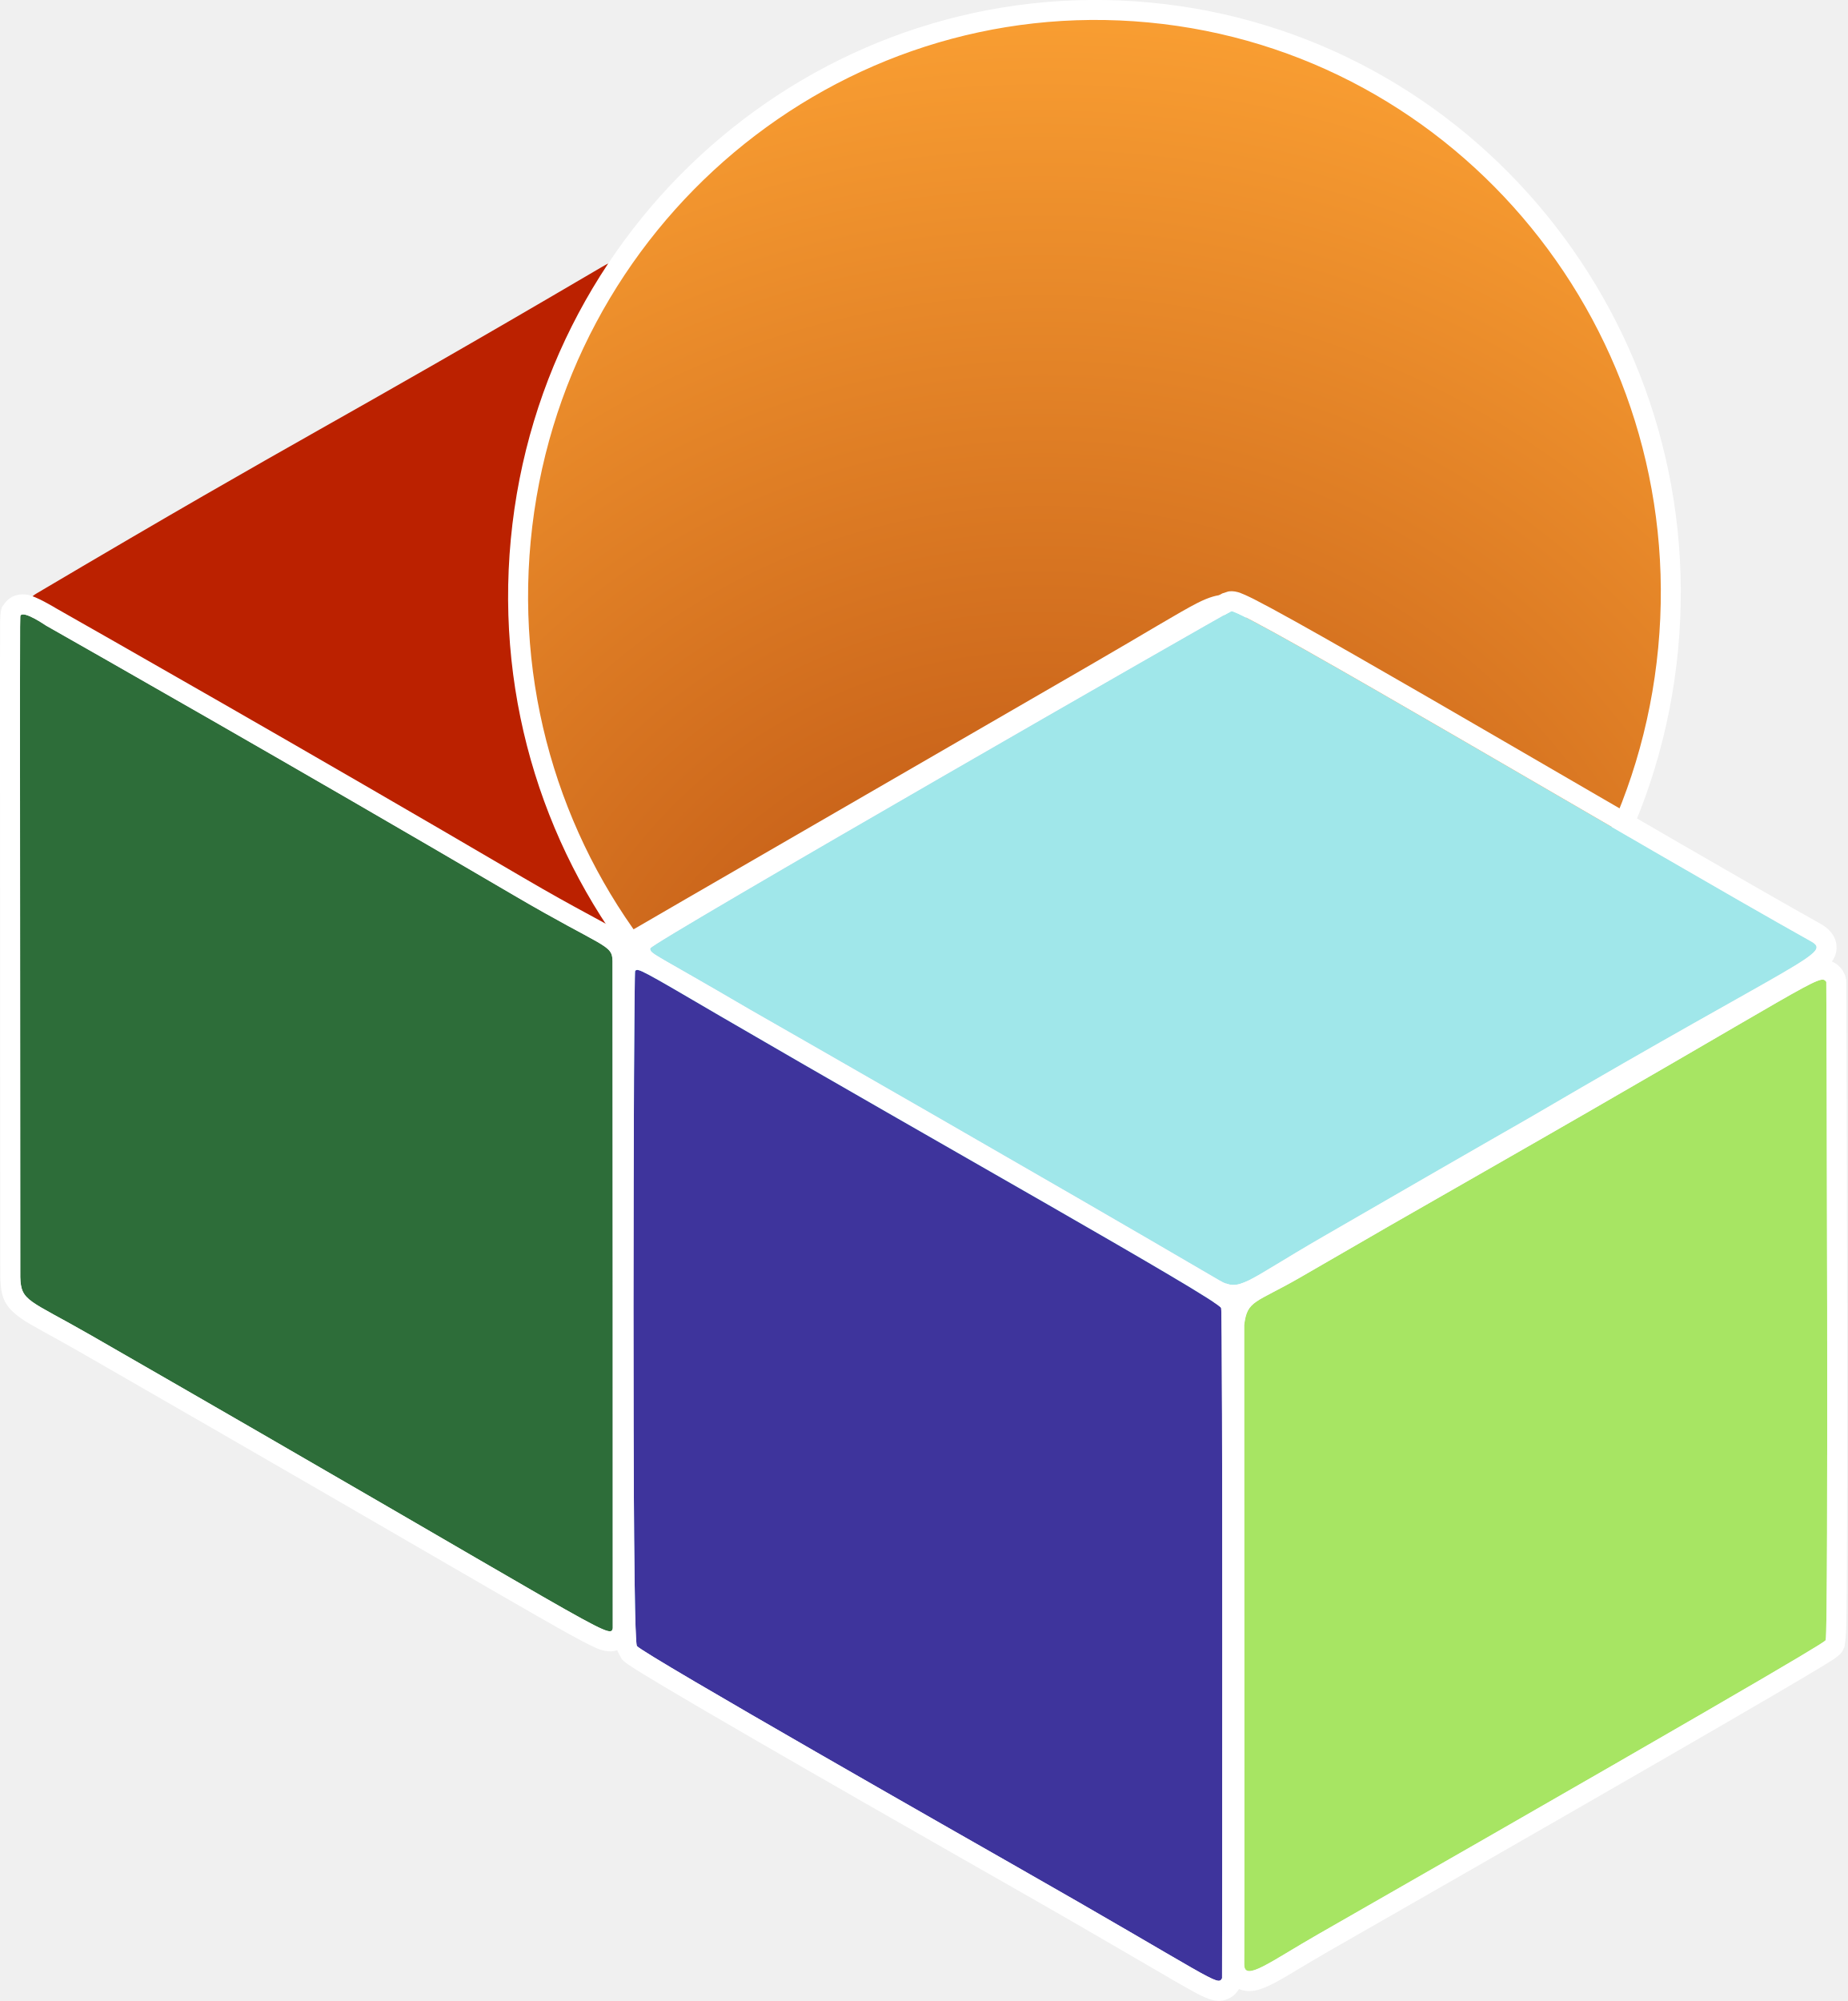
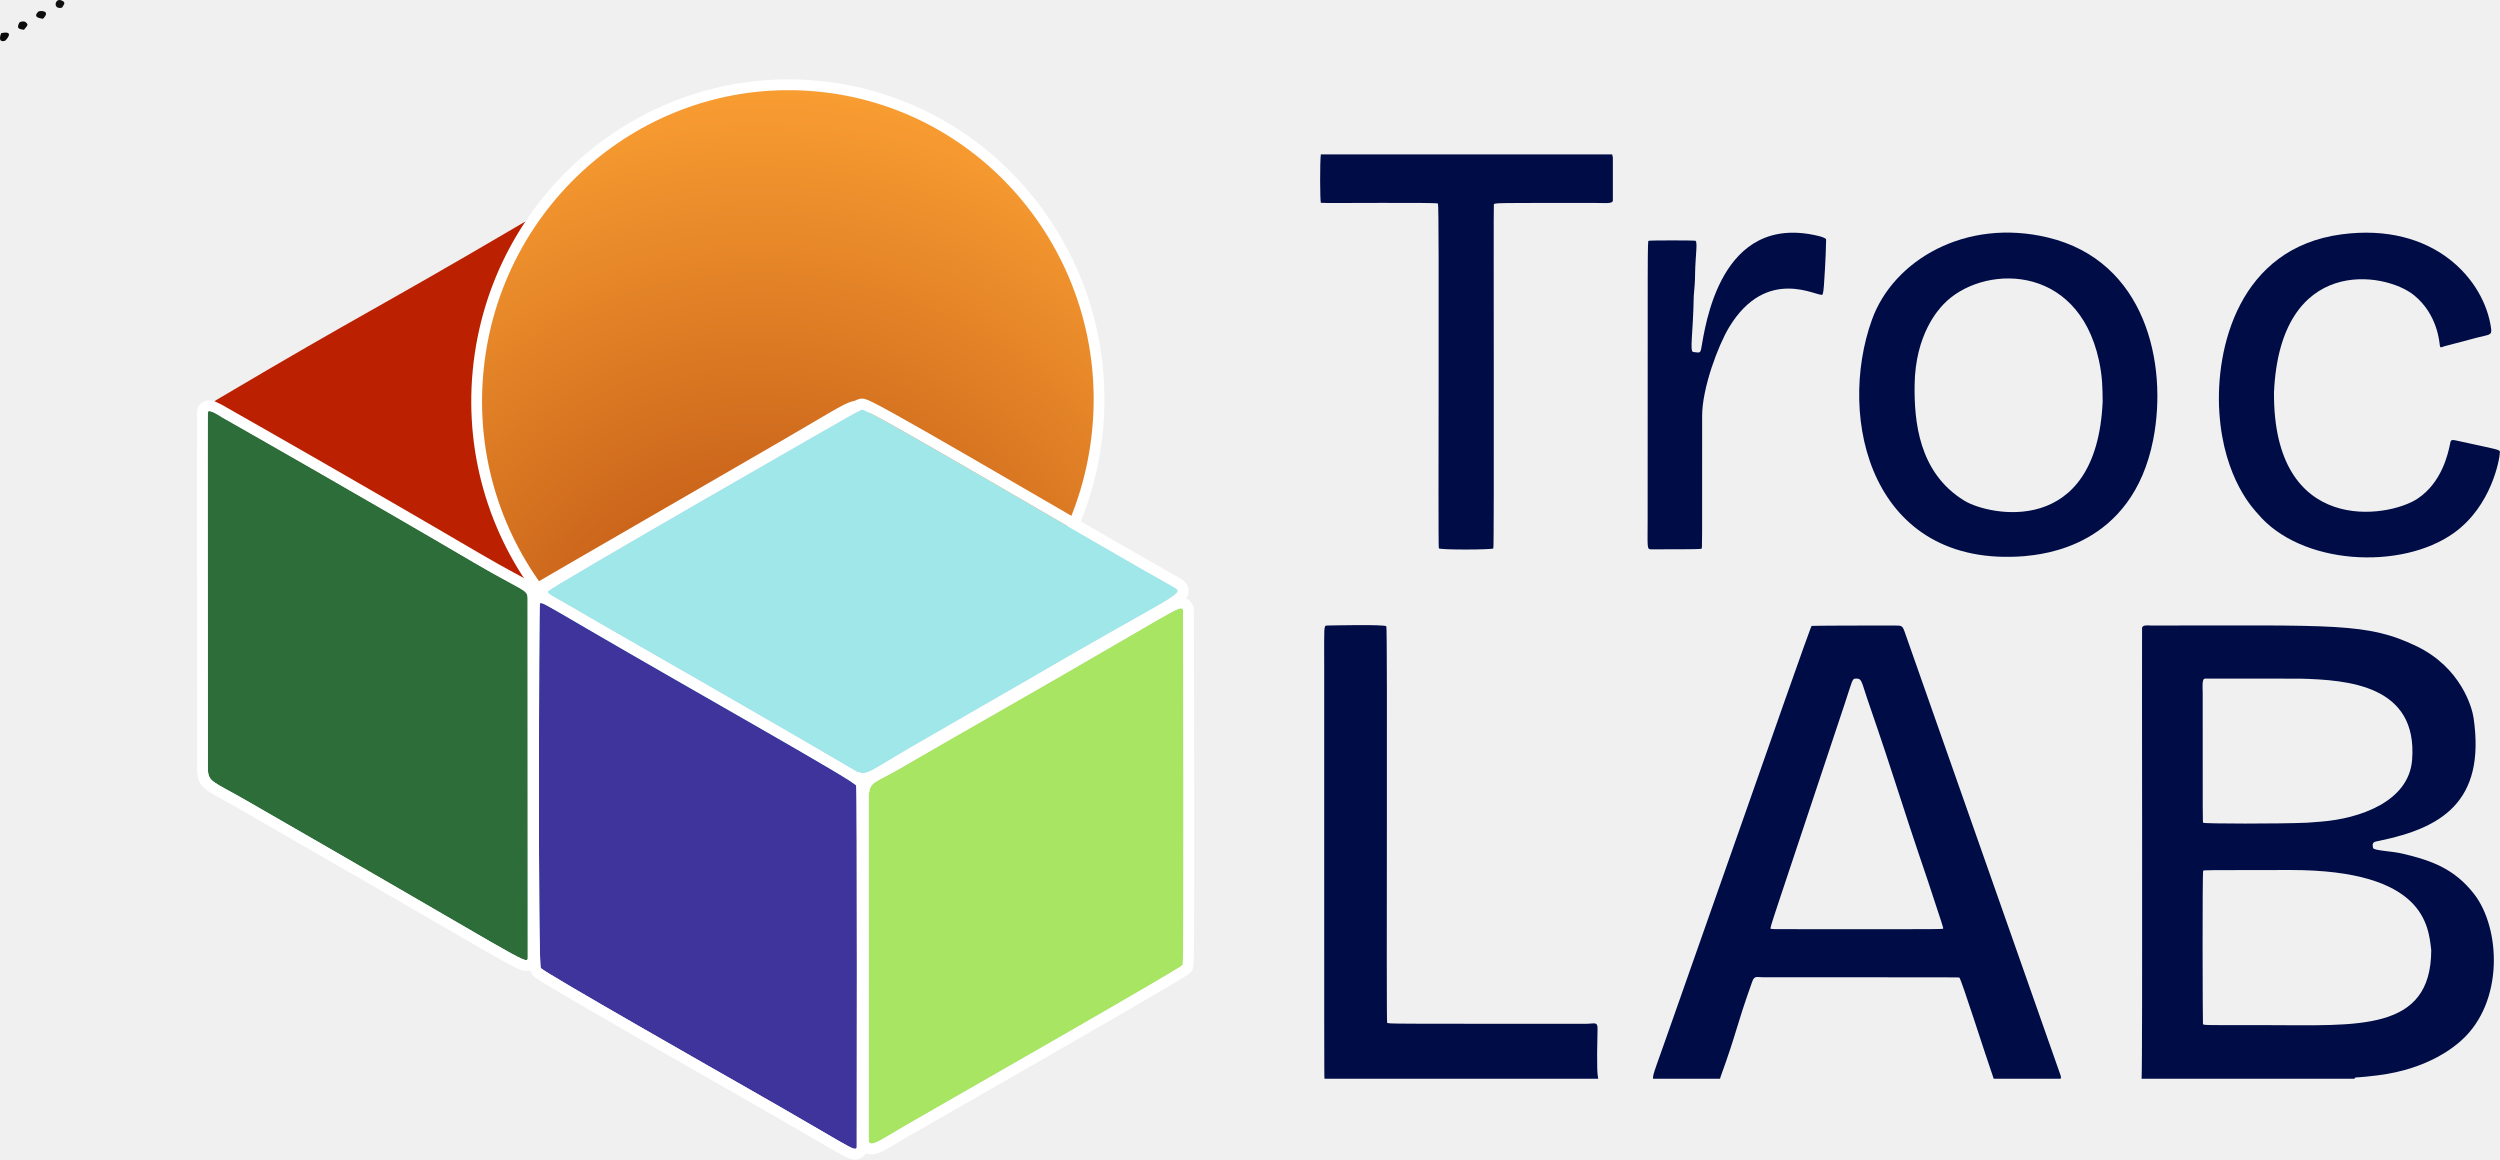
- <svg xmlns="http://www.w3.org/2000/svg" width="100%" height="100%" viewBox="0 0 3469 3757" version="1.1" xml:space="preserve" style="fill-rule:evenodd;clip-rule:evenodd;stroke-linecap:round;stroke-linejoin:round;stroke-miterlimit:1.5;">
-   <path d="M1614.152,745.175c52.16,29.729 648.098,369.392 649.388,376.168c2.191,11.504 -4.596,9.528 -226.53,140.715c-66.263,39.169 -67.373,37.014 -832.804,481.895c-3.937,2.288 -42.132,24.488 -54.002,17.977c-86.359,-47.366 -81.388,-54.949 -1066.525,-615.12c-22.269,-12.662 -37.403,-19.357 -15.104,-32.546c528.279,-312.454 533.234,-302.804 1062.802,-613.762c39.464,-23.173 42.957,-8.578 141.98,48.298c91.818,52.737 91.314,51.98 182.899,104.698c145.812,83.933 145.204,84.45 157.898,91.677Z" style="fill:#bb2100;" />
-   <path d="M977.801,1014.258c56.968,-602.995 585.911,-1046.948 1180.453,-990.779c594.542,56.169 1030.984,591.327 974.016,1194.322c-56.968,602.995 -585.911,1046.948 -1180.453,990.779c-594.542,-56.169 -1030.984,-591.327 -974.016,-1194.322Z" style="fill:url(#_Radial1);stroke:#fff;stroke-width:37.5px;" />
-   <path d="M1767.581,2738.672c-45.219,26.606 -556.742,327.569 -568.721,326.582c-10.032,-0.826 -8.007,-7.481 -8.829,-748.562c-0.581,-523.567 -0.495,-526.385 10.19,-534.874c1.224,-0.973 1.285,-0.898 866.64,-501.28c184.502,-106.686 234.883,-143.976 235.324,-118.056c6.133,360.43 1.053,1136.678 0.406,1235.517c-0.281,42.947 -13.742,39.146 -93.332,85.001c-35.376,20.381 -397.56,229.048 -441.678,255.672Z" style="fill:#69c3dc;" />
-   <path d="M1786.597,2770.993c-40.814,24.014 -460.43,270.867 -552.699,319.281c-13.888,7.287 -23.21,10.8 -26.181,11.478l-11.935,0.875c-8.352,-0.688 -15.405,-3.189 -22.23,-8.535c-4.828,-3.782 -12.873,-10.206 -16.292,-29.229c-4.686,-26.071 -4.065,-149.992 -4.729,-748.13c-0.409,-369.171 -0.329,-481.312 3.351,-518.305c2.304,-23.163 7.864,-31.487 11.775,-36.666c2.857,-3.784 5.789,-6.566 9.235,-9.304c1.231,-0.978 1.089,-1.253 871.196,-504.383c104.22,-60.264 166.042,-98.529 200.321,-115.985c22.819,-11.62 38.513,-15.166 47.457,-15.02c15.478,0.253 25.802,6.605 33.137,15.206c5.791,6.79 10.449,16.251 10.676,29.569c6.137,360.688 1.058,1137.491 0.41,1236.401c-0.138,21.018 -3.536,34.91 -9.875,46.448c-6.524,11.873 -16.495,22.062 -34.201,32.917c-14.251,8.737 -35.775,19.297 -68.034,37.883c-35.323,20.351 -396.971,228.701 -441.202,255.393l-0.18,0.106Zm-19.016,-32.321c44.118,-26.624 406.302,-235.29 441.678,-255.672c79.59,-45.854 93.051,-42.053 93.332,-85.001c0.647,-98.839 5.727,-875.087 -0.406,-1235.517c-0.441,-25.92 -50.822,11.369 -235.324,118.056c-865.355,500.382 -865.416,500.307 -866.64,501.28c-10.684,8.489 -10.77,11.307 -10.19,534.874c0.822,741.081 -1.203,747.735 8.829,748.562c11.979,0.987 523.501,-299.976 568.721,-326.582Z" style="fill:#fff;" />
-   <path d="M38.066,2398c-0.69,-1239.742 -0.96,-1240.041 0.435,-1242.33c6.065,-9.949 47.202,18.47 47.928,18.883c70.445,39.989 466.7,264.93 877.212,505.713c171.079,100.345 185.977,92.274 186.526,124.151c0.097,5.619 0.733,1251.202 0.441,1252.699c-4.514,23.127 -19.497,1.741 -979.125,-549.61c-117.822,-67.694 -131.98,-63.453 -133.417,-109.506Z" style="fill:#2d6d39;" />
-   <path d="M105.724,1142.386c72.586,41.205 467.657,265.502 876.89,505.534c103.98,60.989 150.941,82.556 172.045,96.934c13.431,9.151 20.583,17.58 25.21,26.025c5.105,9.317 7.559,19.29 7.793,32.893c0.097,5.655 0.046,1259.022 -0.248,1260.528c-2.871,14.706 -10.271,24.308 -20.413,30.267c-7.016,4.122 -18.537,9.26 -38.803,3.059c-37.131,-11.362 -201.944,-113.22 -975.396,-557.604c-60.614,-34.826 -94.467,-51.316 -113.448,-64.855c-30.248,-21.576 -37.591,-38.239 -38.77,-75.997c-0.012,-0.383 -0.018,-0.766 -0.018,-1.149c-0.553,-992.271 -0.831,-1190.916 -0.208,-1231.856c0.431,-28.269 5.352,-28.748 6.123,-30.013c7.97,-13.075 22.774,-23.008 45.213,-19.403c15.457,2.483 49.196,22.703 54.031,25.636Zm-67.658,1255.614c1.437,46.052 15.596,41.812 133.417,109.506c959.628,551.351 974.611,572.737 979.125,549.61c0.292,-1.497 -0.344,-1247.079 -0.441,-1252.699c-0.549,-31.876 -15.447,-23.806 -186.526,-124.151c-410.513,-240.783 -806.768,-465.724 -877.212,-505.713c-0.726,-0.412 -41.863,-28.832 -47.928,-18.883c-1.395,2.289 -1.126,2.587 -0.435,1242.33Z" style="fill:#fff;" />
-   <path d="M2336.145,2487.814c5.91,-47.471 20.251,-40.152 107.937,-90.916c166.513,-96.398 165.784,-95.976 333.135,-191.613c634.269,-362.468 640.143,-378.531 652.004,-361.687c0.334,0.474 4.367,1221.357 -1.118,1235.704c-0.982,2.569 1.202,6.454 -953.074,552.431c-89.608,51.268 -138.922,90.104 -138.797,56.608c0.479,-128.554 0.136,-444.379 -0.086,-1200.526Z" style="fill:#a7e563;" />
-   <path d="M2298.932,2483.181c4.776,-38.357 14.651,-53.66 39.351,-70.547c15.728,-10.753 41.896,-22.071 87.011,-48.189c166.604,-96.45 165.875,-96.029 333.316,-191.717c514.304,-293.911 621.644,-361.939 649.896,-369.122c14.588,-3.709 24.074,-1.329 31.195,1.655c8.118,3.402 14.518,8.708 20.18,16.747l4.749,9.245l1.836,7.984c0.034,0.29 0.22,1.666 0.26,4.12c0.037,2.248 0.106,14.315 0.192,34.408c0.763,178.561 3.082,999.065 -0.063,1170.8c-0.492,26.852 -3.031,42.312 -3.727,44.13l-3.602,7.164c-0.959,1.499 -2.761,6.453 -18.897,16.924c-30.539,19.819 -182.091,109.877 -946.98,547.498c-44.519,25.471 -79.255,47.872 -103.065,60.145c-14.689,7.572 -26.743,11.81 -35.544,13.193c-18.352,2.884 -31.477,-2.702 -40.745,-11.102c-8.261,-7.488 -15.636,-19.234 -15.565,-38.317c0.479,-128.537 0.136,-444.323 -0.086,-1200.376c-0,-1.553 0.096,-3.104 0.287,-4.644Zm37.213,4.633c0.222,756.147 0.565,1071.973 0.086,1200.526c-0.125,33.496 49.19,-5.34 138.797,-56.608c954.277,-545.977 952.092,-549.861 953.074,-552.431c5.486,-14.347 1.453,-1235.229 1.118,-1235.704c-11.861,-16.844 -17.735,-0.781 -652.004,361.687c-167.35,95.636 -166.622,95.215 -333.135,191.613c-87.687,50.764 -102.027,43.444 -107.937,90.916Z" style="fill:#fff;" />
-   <path d="M1408.924,1895.582c-182.723,-107.1 -187.966,-104.622 -187.581,-114.83c0.358,-9.505 1086.322,-632.453 1090.821,-633.169c21.814,-3.47 783.506,449.342 1087.803,619.541c40.908,22.881 -11.5,29.133 -520.798,327.41c-31.396,18.388 -31.216,17.249 -394.113,226.984c-150.883,87.202 -156.749,104.709 -195.512,82.025c-326.808,-191.252 -810.019,-467.587 -880.62,-507.961Z" style="fill:#a0e7ea;" />
-   <path d="M1389.962,1927.934c-130.292,-76.369 -171.887,-98.231 -185.049,-107.929c-12.17,-8.967 -15.889,-16.542 -18.157,-22.426c-2.268,-5.882 -3.139,-11.512 -2.885,-18.24l2.581,-12.354l8.834,-13.342c2.439,-2.416 15.136,-11.521 36.991,-24.896c158.777,-97.173 888.25,-516.11 1035.513,-599.394c15.724,-8.892 25.251,-14.164 27.311,-15.187l11.173,-3.618c3.625,-0.577 9.873,-1.109 18.337,1.298c5.135,1.461 16.207,6.124 32.119,14.231c142.204,72.444 787.35,454.957 1061.543,608.318c19.088,10.676 27.206,24.336 29.414,35.924c2.284,11.987 1.462,30.163 -21.61,49.799c-33.824,28.786 -167.589,95.721 -527.956,306.775c-31.411,18.396 -31.23,17.258 -394.3,227.093c-76.574,44.256 -116.4,70.742 -141.95,83.37c-19.765,9.769 -34.352,12.986 -47.478,12.694c-14.13,-0.315 -27.407,-4.555 -43.789,-14.142c-326.687,-191.181 -809.721,-467.414 -880.295,-507.774l-0.347,-0.201Zm18.963,-32.352c70.6,40.374 553.812,316.71 880.62,507.961c38.763,22.684 44.629,5.178 195.512,-82.025c362.898,-209.736 362.717,-208.597 394.113,-226.984c509.298,-298.278 561.706,-304.53 520.798,-327.41c-304.297,-170.199 -1065.99,-623.011 -1087.803,-619.541c-4.499,0.716 -1090.462,623.664 -1090.821,633.169c-0.385,10.208 4.858,7.73 187.581,114.83Z" style="fill:#fff;" />
-   <path d="M1353.526,1908.332c394.68,230.067 931.117,530.241 939.364,547.397c3.39,7.053 1.893,1258.333 1.768,1258.583c-8.106,16.137 -15.111,1.364 -394.962,-214.795c-56.595,-32.206 -690.218,-392.777 -703.772,-408.959c-10.127,-12.09 -6.16,-1264.716 -3.318,-1267.581c5.581,-5.626 8.435,-3.856 160.921,85.356Z" style="fill:#3e349c;" />
-   <path d="M1372.436,1875.948c315.915,184.153 722.589,413.198 876.85,506.238c32.932,19.862 54.988,34.071 63.435,40.775c8.796,6.982 12.5,13.468 13.967,16.521l3.555,12.529c0.301,2.667 0.711,14.356 0.945,33.581c2.075,170.823 1.315,1010.928 1.042,1193.664c-0.031,20.396 -0.055,32.639 -0.069,34.902l-3.993,16.984c-5.316,10.583 -12.302,17.131 -20.976,21.239c-7.252,3.435 -17.115,6.326 -32.315,2.278c-6.248,-1.663 -15.924,-5.582 -31.037,-13.665c-40.329,-21.571 -134.245,-78.887 -362.691,-208.887c-45.32,-25.79 -460.297,-261.941 -631.422,-363.662c-35.341,-21.008 -60.581,-36.511 -70.709,-43.565c-6.667,-4.643 -10.366,-8.482 -11.841,-10.244l-7.552,-14.308c-1.035,-3.588 -2.77,-17.456 -3.579,-40.022c-6.257,-174.589 -4.172,-1017.057 -1.807,-1201.948c0.287,-22.477 0.7,-36.069 0.983,-38.792l4.25,-14.152l6.513,-8.848c4.665,-4.703 9.538,-7.969 15.489,-10.225c6.454,-2.446 15.622,-5.22 31.628,0.233c12.888,4.391 48.051,24.267 159.337,89.374Zm-18.91,32.383c-152.486,-89.211 -155.34,-90.982 -160.921,-85.356c-2.843,2.865 -6.809,1255.491 3.318,1267.581c13.555,16.182 647.177,376.753 703.772,408.959c379.851,216.159 386.857,230.932 394.962,214.795c0.125,-0.25 1.623,-1251.529 -1.768,-1258.583c-8.246,-17.156 -544.684,-317.33 -939.364,-547.397Z" style="fill:#fff;" />
+ <svg xmlns="http://www.w3.org/2000/svg" width="100%" height="100%" viewBox="0 0 8694 4033" version="1.1" xml:space="preserve" style="fill-rule:evenodd;clip-rule:evenodd;stroke-linecap:round;stroke-linejoin:round;stroke-miterlimit:1.5;">
+   <path d="M2298.952,1021.302c52.16,29.729 648.098,369.392 649.388,376.168c2.191,11.504 -4.596,9.528 -226.53,140.715c-66.263,39.169 -67.373,37.014 -832.804,481.895c-3.937,2.288 -42.132,24.488 -54.002,17.977c-86.359,-47.366 -81.388,-54.949 -1066.525,-615.12c-22.269,-12.662 -37.403,-19.357 -15.104,-32.546c528.279,-312.454 533.234,-302.804 1062.802,-613.762c39.464,-23.173 42.957,-8.578 141.98,48.298c91.818,52.737 91.314,51.98 182.899,104.698c145.812,83.933 145.204,84.45 157.898,91.677Z" style="fill:#bb2100;" />
+   <path d="M1662.601,1290.385c56.968,-602.995 585.911,-1046.948 1180.453,-990.779c594.542,56.169 1030.984,591.327 974.016,1194.322c-56.968,602.995 -585.911,1046.948 -1180.453,990.779c-594.542,-56.169 -1030.984,-591.327 -974.016,-1194.322Z" style="fill:url(#_Radial1);stroke:#fff;stroke-width:37.5px;" />
+   <g>
+     <path d="M83.365,103.541c-19.436,-2.375 -25.7,-5.722 -16.646,-23.695c2.867,-5.691 16.7,-7.181 21.715,-3.272c13.397,10.443 5.142,13.048 -5.069,26.967Z" style="fill:#0b0b0b;" />
+     <path d="M4.196,115.284c50.351,-10.737 15.288,25.942 13.341,26.505c-28.047,8.103 -14.269,-24.32 -13.341,-26.505Z" style="fill:#0a0a0a;" />
+     <path d="M149.397,65.33c-22.179,-3.083 -31.817,-9.342 -16.242,-24.773c4.512,-4.47 45.928,-5.061 16.242,24.773Z" style="fill:#0e0e0e;" />
+     <path d="M215.688,26.617c-33.058,8.114 -25.207,-34.556 -2.335,-25.293c15.366,6.223 11.628,11.457 2.335,25.293Z" style="fill:#101010;" />
+   </g>
+   <path d="M2452.381,3014.799c-45.219,26.606 -556.742,327.569 -568.721,326.582c-10.032,-0.826 -8.007,-7.481 -8.829,-748.562c-0.581,-523.567 -0.495,-526.385 10.19,-534.874c1.224,-0.973 1.285,-0.898 866.64,-501.28c184.502,-106.686 234.883,-143.976 235.324,-118.056c6.133,360.43 1.053,1136.678 0.406,1235.517c-0.281,42.947 -13.742,39.146 -93.332,85.001c-35.376,20.381 -397.56,229.048 -441.678,255.672Z" style="fill:#69c3dc;" />
+   <path d="M2471.398,3047.12c-40.814,24.014 -460.43,270.867 -552.699,319.281c-13.888,7.287 -23.21,10.8 -26.181,11.478l-11.935,0.875c-8.352,-0.688 -15.405,-3.189 -22.23,-8.535c-4.828,-3.782 -12.873,-10.206 -16.292,-29.229c-4.686,-26.071 -4.065,-149.992 -4.729,-748.13c-0.409,-369.171 -0.329,-481.312 3.351,-518.305c2.304,-23.163 7.864,-31.487 11.775,-36.666c2.857,-3.784 5.789,-6.566 9.235,-9.304c1.231,-0.978 1.089,-1.253 871.196,-504.383c104.22,-60.264 166.042,-98.529 200.321,-115.985c22.819,-11.62 38.513,-15.166 47.457,-15.02c15.478,0.253 25.802,6.605 33.137,15.206c5.791,6.79 10.449,16.251 10.676,29.569c6.137,360.688 1.058,1137.491 0.41,1236.401c-0.138,21.018 -3.536,34.91 -9.875,46.448c-6.524,11.873 -16.495,22.062 -34.201,32.917c-14.251,8.737 -35.775,19.297 -68.034,37.883c-35.323,20.351 -396.971,228.701 -441.202,255.393l-0.18,0.106Zm-19.016,-32.321c44.118,-26.624 406.302,-235.29 441.678,-255.672c79.59,-45.854 93.051,-42.053 93.332,-85.001c0.647,-98.839 5.727,-875.087 -0.406,-1235.517c-0.441,-25.92 -50.822,11.369 -235.324,118.056c-865.355,500.382 -865.416,500.307 -866.64,501.28c-10.684,8.489 -10.77,11.307 -10.19,534.874c0.822,741.081 -1.203,747.735 8.829,748.562c11.979,0.987 523.501,-299.976 568.721,-326.582Z" style="fill:#fff;" />
+   <path d="M722.866,2674.127c-0.69,-1239.742 -0.96,-1240.041 0.435,-1242.33c6.065,-9.949 47.202,18.47 47.928,18.883c70.445,39.989 466.7,264.93 877.212,505.713c171.079,100.345 185.977,92.274 186.526,124.151c0.097,5.619 0.733,1251.202 0.441,1252.699c-4.514,23.127 -19.497,1.741 -979.125,-549.61c-117.822,-67.694 -131.98,-63.453 -133.417,-109.506Z" style="fill:#2d6d39;" />
+   <path d="M790.525,1418.512c72.586,41.205 467.657,265.502 876.89,505.534c103.98,60.989 150.941,82.556 172.045,96.934c13.431,9.151 20.583,17.58 25.21,26.025c5.105,9.317 7.559,19.29 7.793,32.893c0.097,5.655 0.046,1259.022 -0.248,1260.528c-2.871,14.706 -10.271,24.308 -20.413,30.267c-7.016,4.122 -18.537,9.26 -38.803,3.059c-37.131,-11.362 -201.944,-113.22 -975.396,-557.604c-60.614,-34.826 -94.467,-51.316 -113.448,-64.855c-30.248,-21.576 -37.591,-38.239 -38.77,-75.997c-0.012,-0.383 -0.018,-0.766 -0.018,-1.149c-0.553,-992.271 -0.831,-1190.916 -0.208,-1231.856c0.431,-28.269 5.352,-28.748 6.123,-30.013c7.97,-13.075 22.774,-23.008 45.213,-19.403c15.457,2.483 49.196,22.703 54.031,25.636Zm-67.658,1255.614c1.437,46.052 15.596,41.812 133.417,109.506c959.628,551.351 974.611,572.737 979.125,549.61c0.292,-1.497 -0.344,-1247.079 -0.441,-1252.699c-0.549,-31.876 -15.447,-23.806 -186.526,-124.151c-410.513,-240.783 -806.768,-465.724 -877.212,-505.713c-0.726,-0.412 -41.863,-28.832 -47.928,-18.883c-1.395,2.289 -1.126,2.587 -0.435,1242.33Z" style="fill:#fff;" />
+   <path d="M3020.946,2763.941c5.91,-47.471 20.251,-40.152 107.937,-90.916c166.513,-96.398 165.784,-95.976 333.135,-191.613c634.269,-362.468 640.143,-378.531 652.004,-361.687c0.334,0.474 4.367,1221.357 -1.118,1235.704c-0.982,2.569 1.202,6.454 -953.074,552.431c-89.608,51.268 -138.922,90.104 -138.797,56.608c0.479,-128.554 0.136,-444.379 -0.086,-1200.526Z" style="fill:#a7e563;" />
+   <path d="M2983.733,2759.308c4.776,-38.357 14.651,-53.66 39.351,-70.547c15.728,-10.753 41.896,-22.071 87.011,-48.189c166.604,-96.45 165.875,-96.029 333.316,-191.717c514.304,-293.911 621.644,-361.939 649.896,-369.122c14.588,-3.709 24.074,-1.329 31.195,1.655c8.118,3.402 14.518,8.708 20.18,16.747l4.749,9.245l1.836,7.984c0.034,0.29 0.22,1.666 0.26,4.12c0.037,2.248 0.106,14.315 0.192,34.408c0.763,178.561 3.082,999.065 -0.063,1170.8c-0.492,26.852 -3.031,42.312 -3.727,44.13l-3.602,7.164c-0.959,1.499 -2.761,6.453 -18.897,16.924c-30.539,19.819 -182.091,109.877 -946.98,547.498c-44.519,25.471 -79.255,47.872 -103.065,60.145c-14.689,7.572 -26.743,11.81 -35.544,13.193c-18.352,2.884 -31.477,-2.702 -40.745,-11.102c-8.261,-7.488 -15.636,-19.234 -15.565,-38.317c0.479,-128.537 0.136,-444.323 -0.086,-1200.376c-0,-1.553 0.096,-3.104 0.287,-4.644Zm37.213,4.633c0.222,756.147 0.565,1071.973 0.086,1200.526c-0.125,33.496 49.19,-5.34 138.797,-56.608c954.277,-545.977 952.092,-549.861 953.074,-552.431c5.486,-14.347 1.453,-1235.229 1.118,-1235.704c-11.861,-16.844 -17.735,-0.781 -652.004,361.687c-167.35,95.636 -166.622,95.215 -333.135,191.613c-87.687,50.764 -102.027,43.444 -107.937,90.916Z" style="fill:#fff;" />
+   <path d="M2093.725,2171.709c-182.723,-107.1 -187.966,-104.622 -187.581,-114.83c0.358,-9.505 1086.322,-632.453 1090.821,-633.169c21.814,-3.47 783.506,449.342 1087.803,619.541c40.908,22.881 -11.5,29.133 -520.798,327.41c-31.396,18.388 -31.216,17.249 -394.113,226.984c-150.883,87.202 -156.749,104.709 -195.512,82.025c-326.808,-191.252 -810.019,-467.587 -880.62,-507.961Z" style="fill:#a0e7ea;" />
+   <path d="M2074.762,2204.061c-130.292,-76.369 -171.887,-98.231 -185.049,-107.929c-12.17,-8.967 -15.889,-16.542 -18.157,-22.426c-2.268,-5.882 -3.139,-11.512 -2.885,-18.24l2.581,-12.354l8.834,-13.342c2.439,-2.416 15.136,-11.521 36.991,-24.896c158.777,-97.173 888.25,-516.11 1035.513,-599.394c15.724,-8.892 25.251,-14.164 27.311,-15.187l11.173,-3.618c3.625,-0.577 9.873,-1.109 18.337,1.298c5.135,1.461 16.207,6.124 32.119,14.231c142.204,72.444 787.35,454.957 1061.543,608.318c19.088,10.676 27.206,24.336 29.414,35.924c2.284,11.987 1.462,30.163 -21.61,49.799c-33.824,28.786 -167.589,95.721 -527.956,306.775c-31.411,18.396 -31.23,17.258 -394.3,227.093c-76.574,44.256 -116.4,70.742 -141.95,83.37c-19.765,9.769 -34.352,12.986 -47.478,12.694c-14.13,-0.315 -27.407,-4.555 -43.789,-14.142c-326.687,-191.181 -809.721,-467.414 -880.295,-507.774l-0.347,-0.201Zm18.963,-32.352c70.6,40.374 553.812,316.71 880.62,507.961c38.763,22.684 44.629,5.178 195.512,-82.025c362.898,-209.736 362.717,-208.597 394.113,-226.984c509.298,-298.278 561.706,-304.53 520.798,-327.41c-304.297,-170.199 -1065.99,-623.011 -1087.803,-619.541c-4.499,0.716 -1090.462,623.664 -1090.821,633.169c-0.385,10.208 4.858,7.73 187.581,114.83Z" style="fill:#fff;" />
+   <path d="M2038.327,2184.458c394.68,230.067 931.117,530.241 939.364,547.397c3.39,7.053 1.893,1258.333 1.768,1258.583c-8.106,16.137 -15.111,1.364 -394.962,-214.795c-56.595,-32.206 -690.218,-392.777 -703.772,-408.959c-10.127,-12.09 -6.16,-1264.716 -3.318,-1267.581c5.581,-5.626 8.435,-3.856 160.921,85.356Z" style="fill:#3e349c;" />
+   <path d="M2057.237,2152.075c315.915,184.153 722.589,413.198 876.85,506.238c32.932,19.862 54.988,34.071 63.435,40.775c8.796,6.982 12.5,13.468 13.967,16.521l3.555,12.529c0.301,2.667 0.711,14.356 0.945,33.581c2.075,170.823 1.315,1010.928 1.042,1193.664c-0.031,20.396 -0.055,32.639 -0.069,34.902l-3.993,16.984c-5.316,10.583 -12.302,17.131 -20.976,21.239c-7.252,3.435 -17.115,6.326 -32.315,2.278c-6.248,-1.663 -15.924,-5.582 -31.037,-13.665c-40.329,-21.571 -134.245,-78.887 -362.691,-208.887c-45.32,-25.79 -460.297,-261.941 -631.422,-363.662c-35.341,-21.008 -60.581,-36.511 -70.709,-43.565c-6.667,-4.643 -10.366,-8.482 -11.841,-10.244l-7.552,-14.308c-1.035,-3.588 -2.77,-17.456 -3.579,-40.022c-6.257,-174.589 -4.172,-1017.057 -1.807,-1201.948c0.287,-22.477 0.7,-36.069 0.983,-38.792l4.25,-14.152l6.513,-8.848c4.665,-4.703 9.538,-7.969 15.489,-10.225c6.454,-2.446 15.622,-5.22 31.628,0.233c12.888,4.391 48.051,24.267 159.337,89.374Zm-18.91,32.383c-152.486,-89.211 -155.34,-90.982 -160.921,-85.356c-2.843,2.865 -6.809,1255.491 3.318,1267.581c13.555,16.182 647.177,376.753 703.772,408.959c379.851,216.159 386.857,230.932 394.962,214.795c0.125,-0.25 1.623,-1251.529 -1.768,-1258.583c-8.246,-17.156 -544.684,-317.33 -939.364,-547.397Z" style="fill:#fff;" />
+   <g>
+     <path d="M8187.058,3751.445l-739.425,0c3.776,-52.807 0.538,-1532.384 1.613,-1566.616c0.424,-13.501 23.074,-9.461 31.069,-9.461c640.835,0 752.186,-10.271 922.825,71.595c156.611,75.136 194.037,215.969 198.83,248.518c43.762,297.208 -117.517,384.502 -325.235,427.953c-21.122,4.418 -28.774,3.945 -24.298,25.267c2.027,9.656 62.707,10.602 102.242,19.872c105.126,24.65 182.071,54.541 248.677,139.755c93.251,119.303 105.156,377.154 -44.444,510.463c-18.782,16.737 -110.798,98.731 -290.332,120.829c-71.022,8.742 -71.241,6.123 -77.267,7.627c-1.933,0.482 -2.321,3.716 -4.254,4.199Zm267.847,-447.278c-0.555,285.818 -257.156,260.88 -574.239,260.88c-215.553,0 -217.482,0.656 -219.692,-3.973c-0.907,-1.9 -2.618,-529.025 0.898,-533.141c1.616,-1.892 1.961,-2.515 304.584,-2.386c466.604,0.199 478.619,195.29 488.449,278.62Zm-431.388,-443.134c-95.146,4.177 -358.381,3.858 -361.595,0.193c-2.073,-2.363 -1.833,-2.879 -1.833,-451.773c0,-17.583 -3.624,-49.154 8.099,-49.491c1.149,-0.033 322.386,-0.169 330.959,0.069c164.343,4.56 409.366,21.471 389.218,282.37c-11.317,146.541 -184.3,204.319 -315.815,214.857c-3.922,0.314 -35.451,2.841 -49.033,3.775Z" style="fill:#000c45;fill-opacity:1;" />
+     <path d="M7166.179,3751.445l-232.858,0c-30.501,-87.337 -112.955,-347.491 -119.42,-351.722c-1.854,-1.214 -2.071,-1.152 -681.284,-1.14c-24.288,0 -31.3,-6.861 -39.527,16.237c-58.426,164.032 -50.303,166.429 -109.56,329.845c-1.298,3.58 -0.994,3.264 -2.066,6.781l-232.858,-0c-0.88,-17.938 2.614,-17.462 95.42,-283.392c78.612,-223.451 157.223,-446.901 235.835,-670.352c217.354,-620.17 218.863,-619.757 220.373,-620.9c0.027,-0.021 0.024,-1.642 289.928,-1.433c22.598,0.016 25.725,0.178 33.267,21.419c180.972,514.798 361.943,1029.595 542.915,1544.393c1.966,5.581 -0.165,10.2 -0.166,10.265Zm-463.092,-692.02c54.903,167.196 56.316,168.098 53.964,170.525c-2.491,2.571 -273.794,0.891 -567.241,1.302c-2.567,0.004 -30.56,0.043 -32.057,-1.358c-3.757,-3.516 -0.817,-5.113 257.71,-783.354c25.191,-75.833 25.59,-85.764 35.762,-86.518c24.62,-1.824 21.224,8.661 42.16,69.46c108.115,313.981 102.63,315.456 209.702,629.944Z" style="fill:#000c45;fill-opacity:1;" />
+     <path d="M7040.511,1934.056c-532.178,42.991 -654.735,-477.93 -530.385,-822.742c74.364,-206.207 325.016,-354.276 611.756,-285.342c339.602,81.641 417.321,438.572 366.412,701.42c-72.869,376.228 -387.298,400.29 -447.783,406.664Zm271.714,-537.12c-21.439,475.978 -395.993,396.104 -480.85,344.359c-160.677,-97.98 -174.494,-279.966 -173.147,-401.457c1.971,-177.882 84.027,-264.351 100.498,-281.707c130.114,-137.11 465.664,-149.594 540.644,195.56c12.322,56.722 12.428,98.885 12.855,143.246Z" style="fill:#000c45;fill-opacity:1;" />
+     <path d="M5557.943,3751.445l-951.856,0c-1.146,-15.961 -1.026,-15.989 -1.026,-1440.036c0,-129.496 -2.032,-135.768 9.104,-136.015c16.552,-0.367 201.207,-4.464 206.94,2.506c4.707,5.723 -0.62,1373.662 2.804,1378.82c2.658,4.003 4.053,3.565 693.182,3.565c26.459,-0 39.178,-8.878 38.535,17.542c-3.477,142.714 -0.242,159.965 2.317,173.618Z" style="fill:#000c45;fill-opacity:1;" />
+     <path d="M7908.029,1364.342c-3.396,499.974 396.46,438.229 499.37,369.732c83.709,-55.716 105.724,-154.82 112.817,-189.769c2.202,-10.85 1.696,-16.723 19.247,-12.861c149.283,32.854 154.42,31.327 154.176,41.183c-0.565,22.817 -28.309,186.201 -159.426,280.363c-183.515,131.792 -533.43,112.289 -682.743,-66.519c-9.5,-11.377 -118.309,-118.175 -133.508,-352.705c-14.451,-222.988 67.848,-571.337 424.954,-618.804c321.65,-42.754 498.076,158.252 520.283,328.566c3.056,23.434 -7.748,19.695 -49.748,30.784c-7.595,2.005 -58.344,15.404 -94.905,25.164c-14.971,3.997 -14.957,3.821 -16.254,4.168c-11.083,2.971 -15.803,8.867 -17.554,-2.368c-1.525,-9.788 -7.13,-107.444 -89.567,-174.515c-101.081,-82.241 -465.563,-141.068 -487.143,337.581Z" style="fill:#000c45;fill-opacity:1;" />
+     <path d="M4593.326,537.043l1013.135,-0c2.243,9.57 2.375,9.488 2.422,10.336c0.026,0.476 0.059,150.591 -0.004,150.9c-2.186,10.854 -26.316,7.508 -59.612,7.508c-349.099,0 -351.608,-0.721 -354.22,5.223c-1.8,4.097 1.62,1191.45 -1.813,1196.225c-3.329,4.631 -185.868,5.698 -189.565,-0.471c-3.238,-5.404 2.464,-1193.715 -3.005,-1198.964c-5.035,-4.832 -401.059,-0.188 -406.949,-2.514c-3.45,-1.363 -3.855,-142.294 -0.389,-168.243Z" style="fill:#000c45;fill-opacity:1;" />
+     <path d="M5890.216,1029.392c-2.361,132.636 -15.003,193.419 -1.701,194.62c17.944,1.62 24.253,6.562 27.51,-11.021c14.056,-75.883 64.052,-476.796 409.434,-392.024c2.165,0.531 25.134,6.169 25.052,12.19c-0.869,63.921 -6.716,146.736 -7.615,159.477c-0.183,2.596 -2.114,29.95 -5.438,32.07c-14.836,9.463 -193.269,-103.624 -324.484,113.689c-38.175,63.223 -93.606,211.425 -93.616,307.612c-0.048,458.509 0.516,459.293 -2.065,461.955c-1.19,1.228 -1.289,2.567 -176.008,2.336c-14.603,-0.019 -11.442,-7.945 -11.442,-104.791c-0,-963.95 -0.404,-965.13 3.344,-968.047c2.457,-1.912 160.798,-1.943 163.255,-0.029c7.724,6.015 -0.673,53.928 -1.587,114.238c-0.593,39.108 -1.773,38.806 -4.639,77.726Z" style="fill:#000c45;fill-opacity:1;" />
+   </g>
  <defs>
-     <radialGradient id="_Radial1" cx="0" cy="0" r="1" gradientUnits="userSpaceOnUse" gradientTransform="matrix(206.4369,-2185.1,2154.469,203.543,1951.817,2208.58)">
+     <radialGradient id="_Radial1" cx="0" cy="0" r="1" gradientUnits="userSpaceOnUse" gradientTransform="matrix(206.4369,-2185.1,2154.469,203.543,2636.617,2484.707)">
      <stop offset="0" style="stop-color:#df861a;stop-opacity:1" />
      <stop offset="0.33" style="stop-color:#c9631a;stop-opacity:1" />
      <stop offset="1" style="stop-color:#f99e32;stop-opacity:1" />
    </radialGradient>
  </defs>
</svg>
